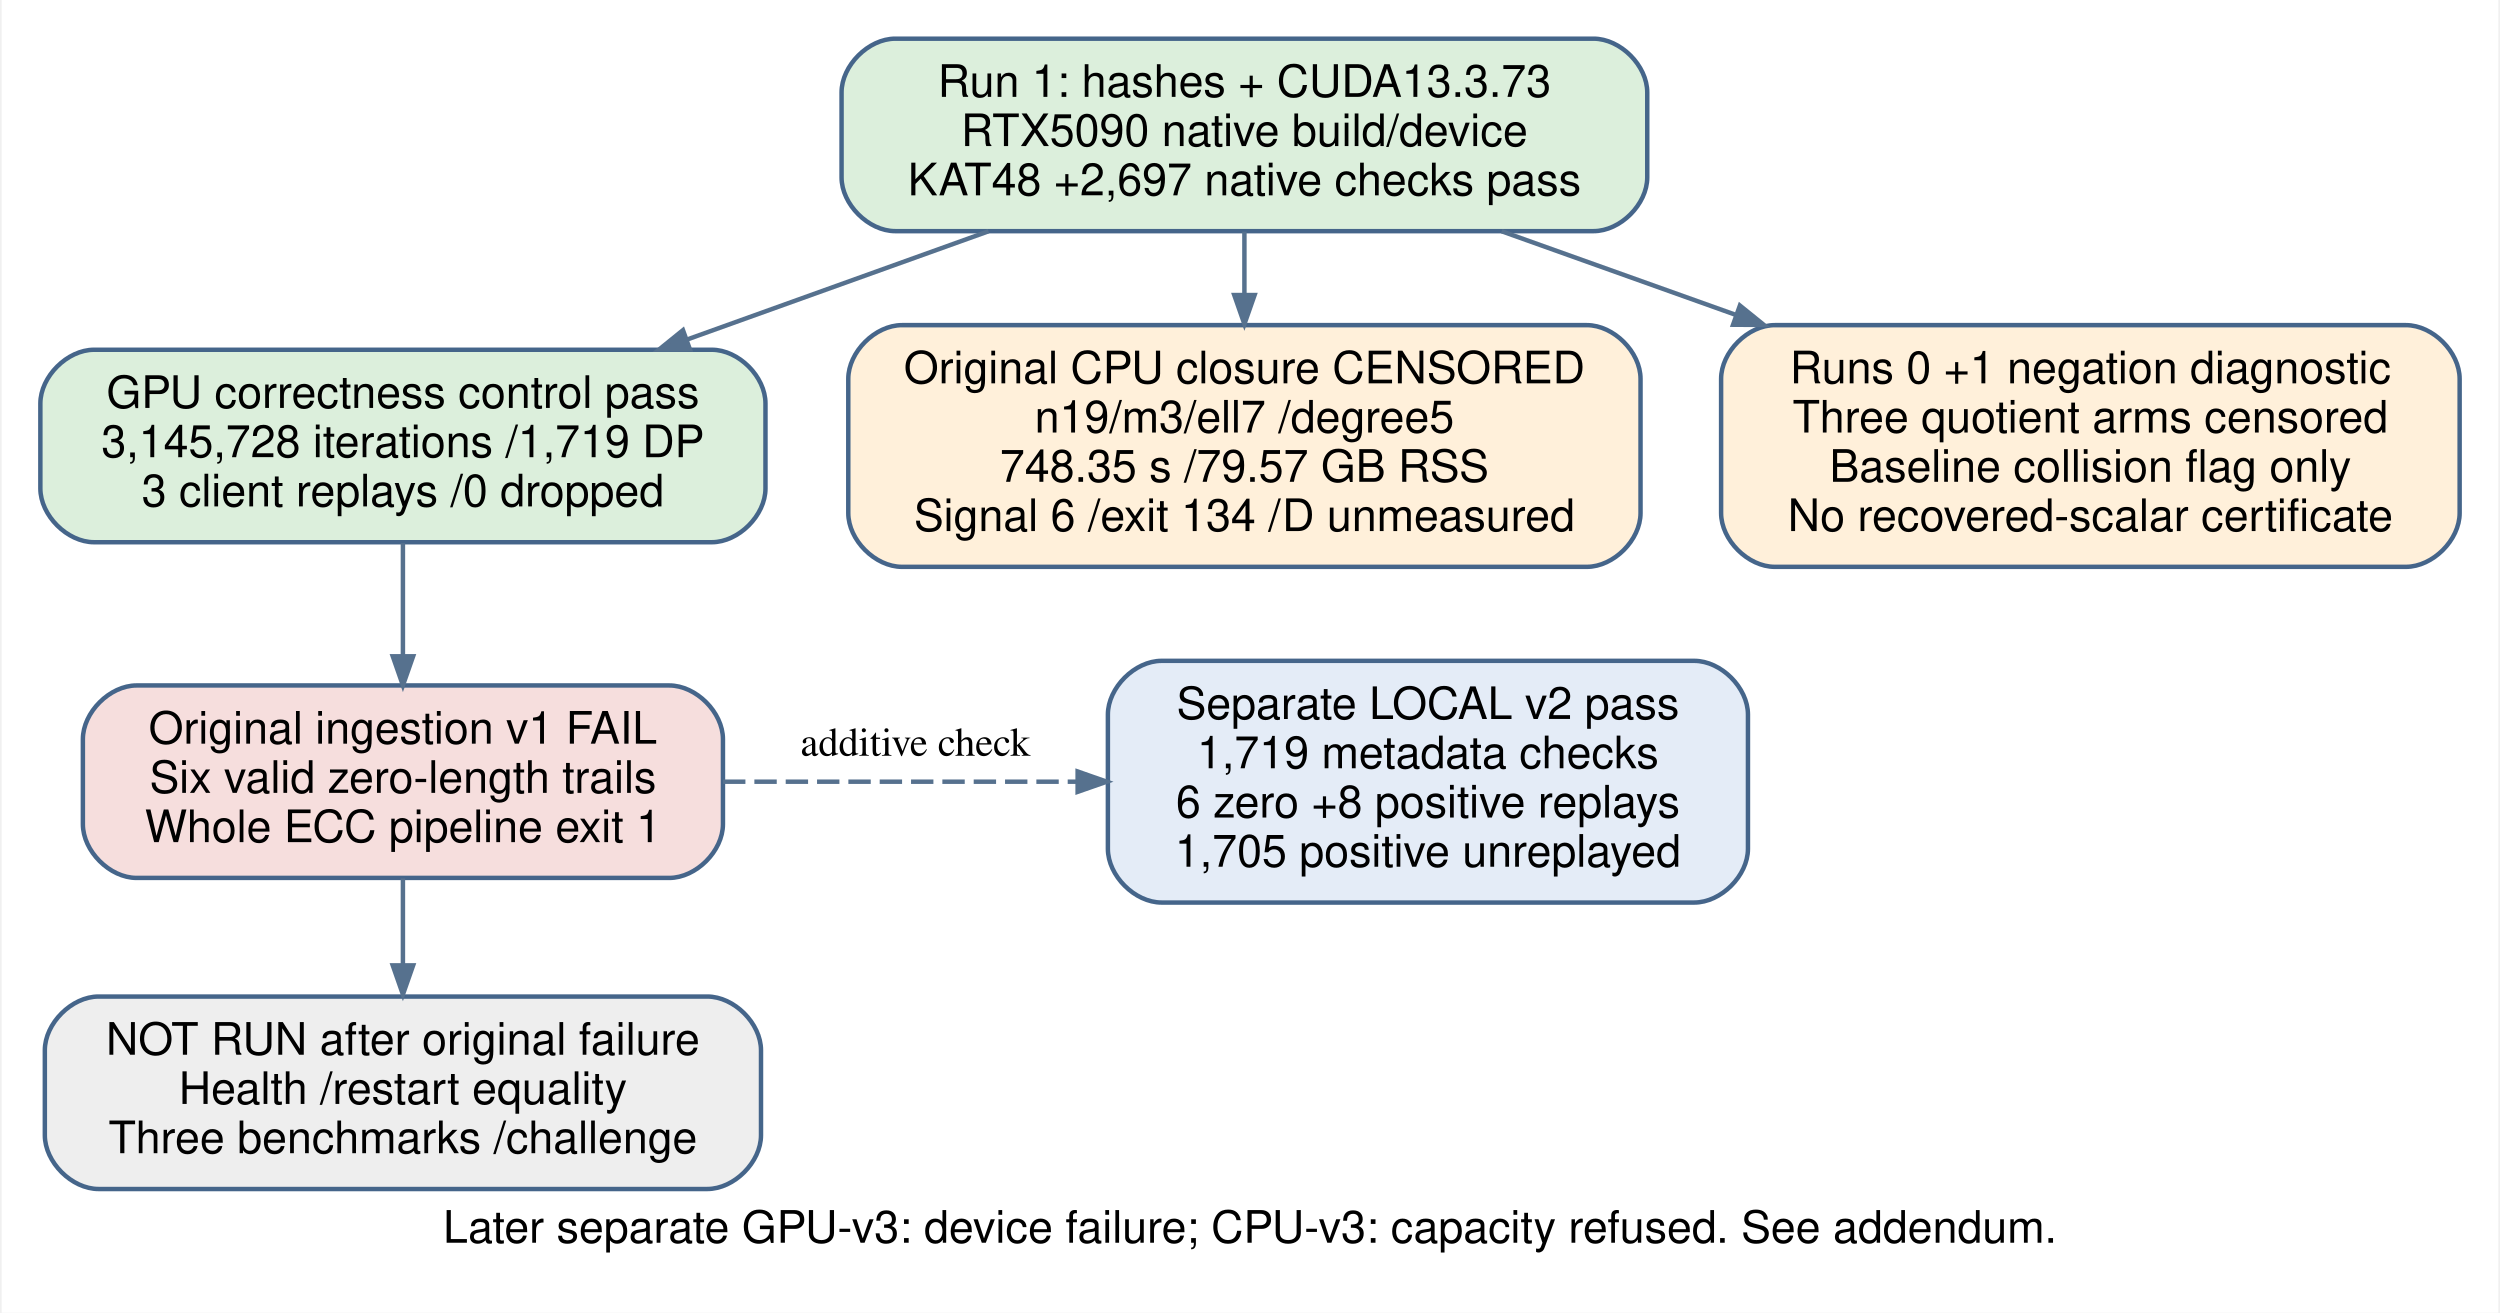
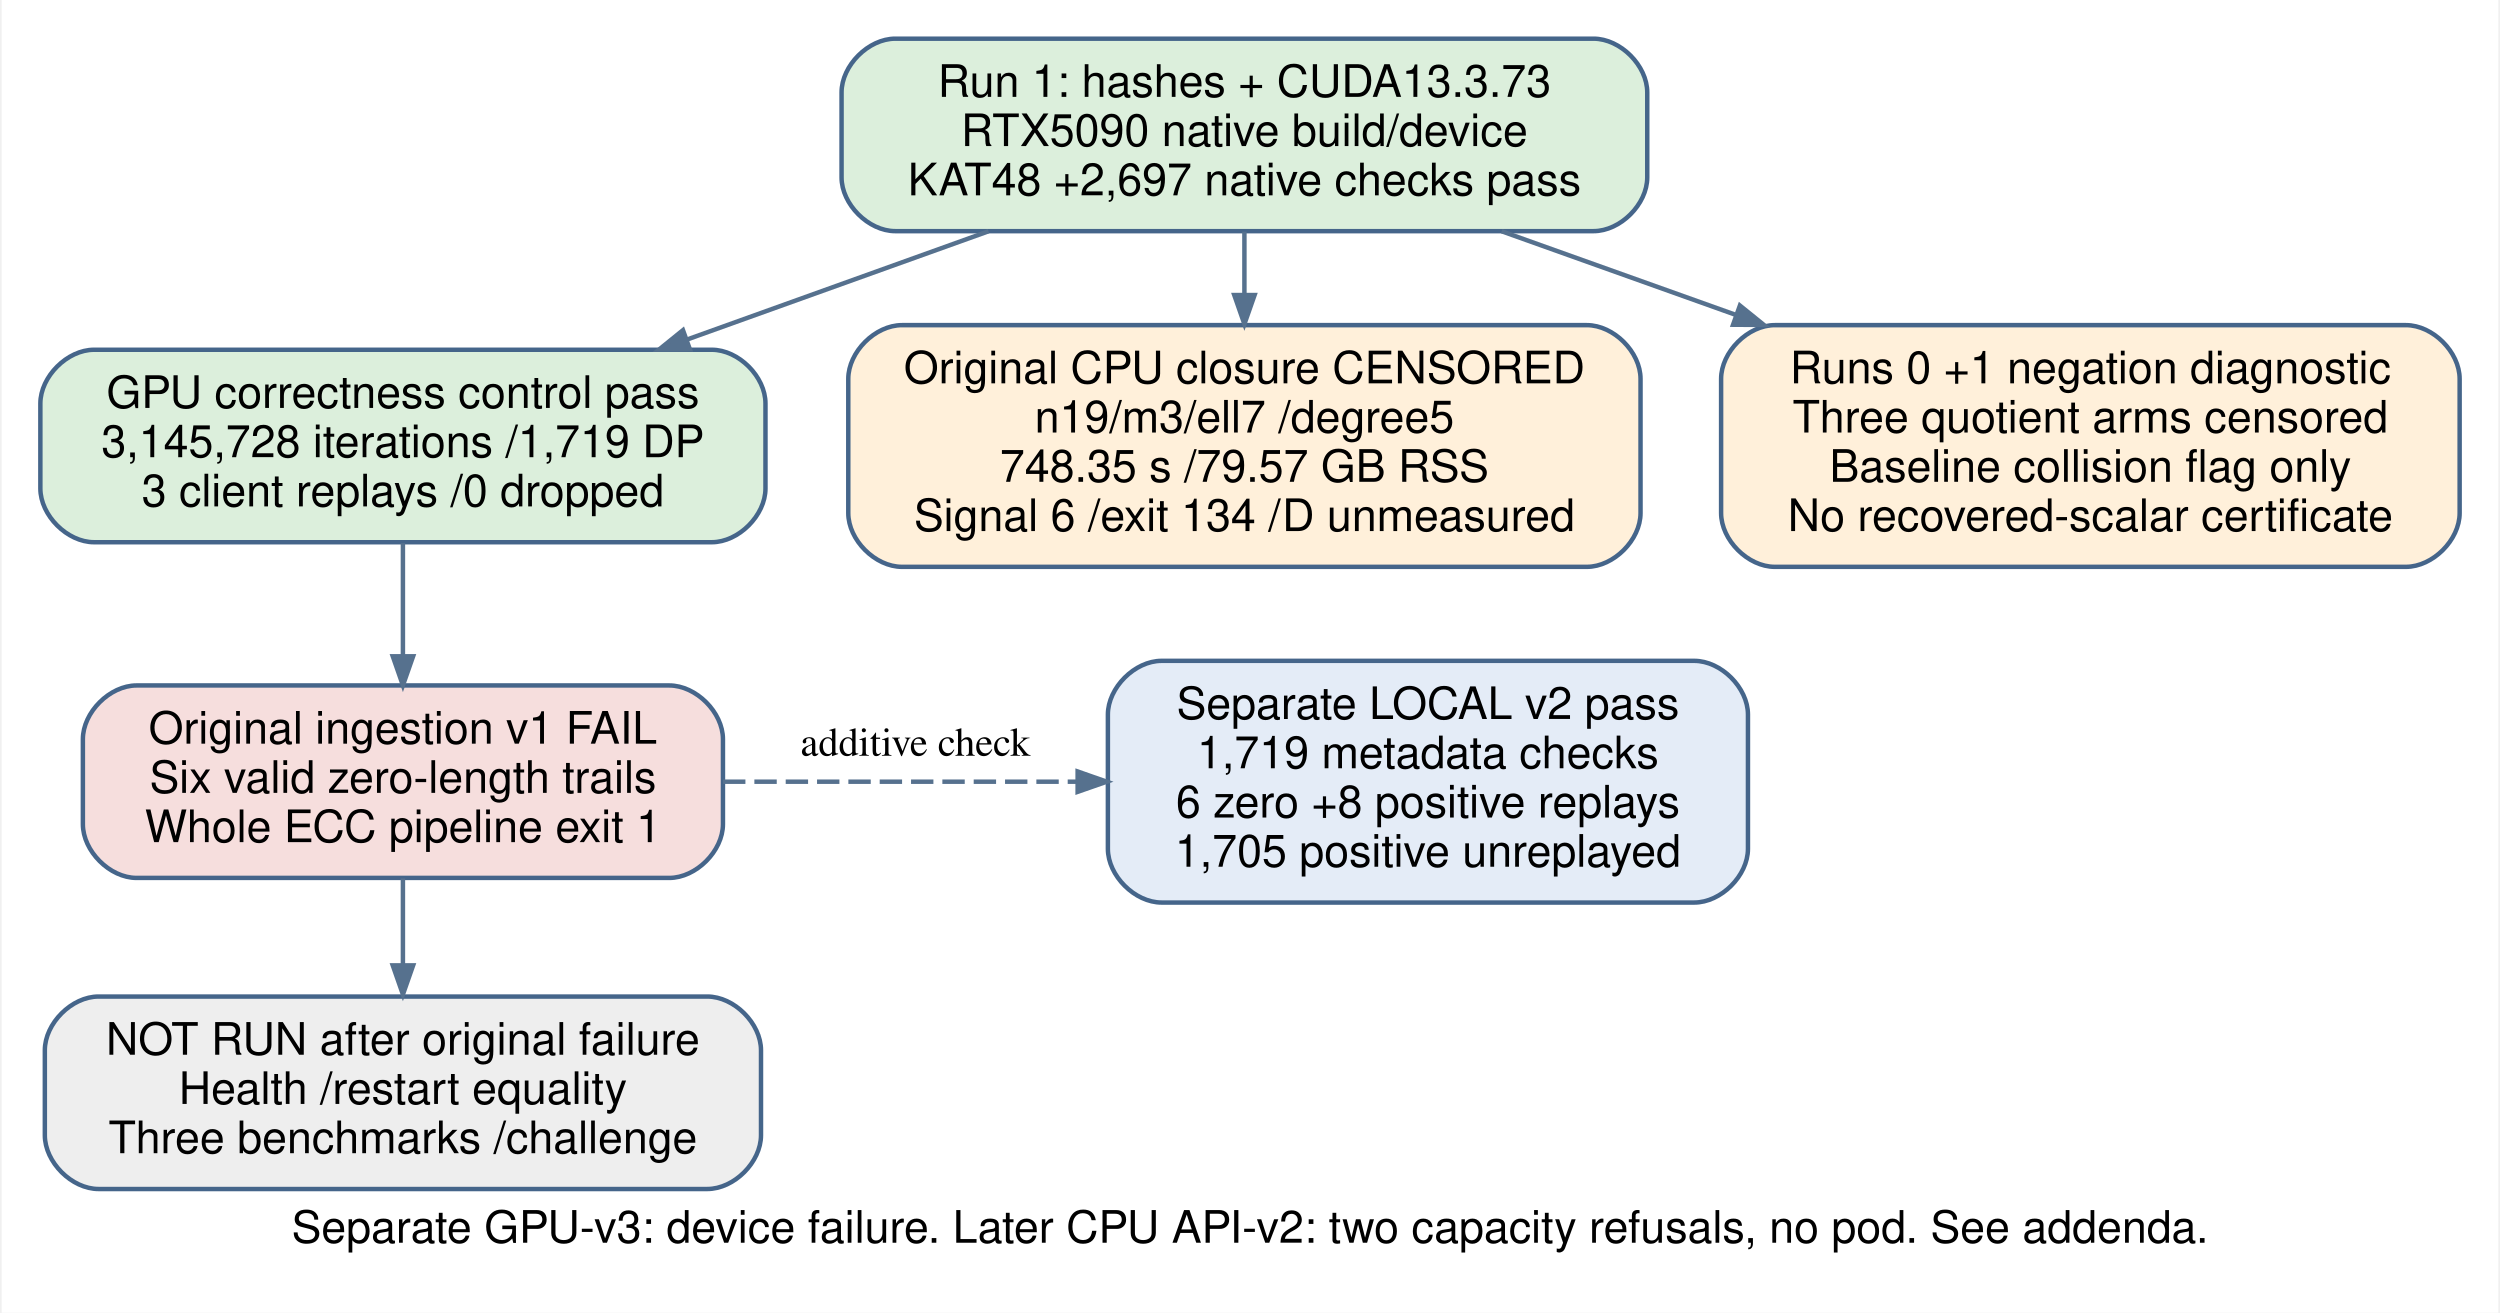
<svg xmlns="http://www.w3.org/2000/svg" width="558pt" height="293pt" viewBox="0.00 0.00 557.78 293.28">
  <g id="graph0" class="graph" transform="scale(1 1) rotate(0) translate(8.64 284.64)">
    <polygon fill="white" stroke="transparent" points="-8.64,8.64 -8.64,-284.64 549.14,-284.64 549.14,8.64 -8.64,8.64" />
-     <text text-anchor="middle" x="270.25" y="-7" font-family="Helvetica,sans-Serif" font-size="10.00">Later separate GPU-v3: device failure; CPU-v3: capacity refused. See addendum.</text>
+     <text text-anchor="middle" x="270.25" y="-7" font-family="Helvetica,sans-Serif" font-size="10.00">Separate GPU-v3: device failure. Later CPU API-v2: two capacity refusals, no pod. See addenda.</text>
    <g id="node1" class="node">
      <path fill="#dcefdc" stroke="#45658a" d="M347,-276C347,-276 191,-276 191,-276 185,-276 179,-270 179,-264 179,-264 179,-245 179,-245 179,-239 185,-233 191,-233 191,-233 347,-233 347,-233 353,-233 359,-239 359,-245 359,-245 359,-264 359,-264 359,-270 353,-276 347,-276" />
      <text text-anchor="middle" x="269" y="-263" font-family="Helvetica,sans-Serif" font-size="10.00">Run 1: hashes + CUDA13.3.73</text>
      <text text-anchor="middle" x="269" y="-252" font-family="Helvetica,sans-Serif" font-size="10.00">RTX5090 native build/device</text>
      <text text-anchor="middle" x="269" y="-241" font-family="Helvetica,sans-Serif" font-size="10.00">KAT48 +2,697 native checks pass</text>
    </g>
    <g id="node2" class="node">
      <path fill="#dcefdc" stroke="#45658a" d="M150,-206.5C150,-206.5 12,-206.5 12,-206.5 6,-206.5 0,-200.5 0,-194.5 0,-194.5 0,-175.5 0,-175.5 0,-169.5 6,-163.5 12,-163.5 12,-163.5 150,-163.5 150,-163.5 156,-163.5 162,-169.5 162,-175.5 162,-175.5 162,-194.5 162,-194.5 162,-200.5 156,-206.5 150,-206.5" />
      <text text-anchor="middle" x="81" y="-193.5" font-family="Helvetica,sans-Serif" font-size="10.00">GPU correctness control pass</text>
      <text text-anchor="middle" x="81" y="-182.5" font-family="Helvetica,sans-Serif" font-size="10.00">3,145,728 iterations /1,719 DP</text>
      <text text-anchor="middle" x="81" y="-171.5" font-family="Helvetica,sans-Serif" font-size="10.00">3 client replays /0 dropped</text>
    </g>
    <g id="edge1" class="edge">
      <path fill="none" stroke="#56718e" d="M211.83,-232.97C190.59,-225.35 166.37,-216.65 144.6,-208.83" />
      <polygon fill="#56718e" stroke="#56718e" points="145.11,-206.6 138.22,-206.55 143.57,-210.88 145.11,-206.6" />
    </g>
    <g id="node6" class="node">
      <path fill="#fff0da" stroke="#45658a" d="M345.5,-212C345.5,-212 192.5,-212 192.5,-212 186.5,-212 180.5,-206 180.5,-200 180.5,-200 180.5,-170 180.5,-170 180.5,-164 186.5,-158 192.5,-158 192.5,-158 345.5,-158 345.5,-158 351.5,-158 357.5,-164 357.5,-170 357.5,-170 357.5,-200 357.5,-200 357.5,-206 351.5,-212 345.5,-212" />
      <text text-anchor="middle" x="269" y="-199" font-family="Helvetica,sans-Serif" font-size="10.00">Original CPU closure CENSORED</text>
      <text text-anchor="middle" x="269" y="-188" font-family="Helvetica,sans-Serif" font-size="10.00">n19/m3/ell7 /degree5</text>
      <text text-anchor="middle" x="269" y="-177" font-family="Helvetica,sans-Serif" font-size="10.00">748.35 s /79.57 GB RSS</text>
      <text text-anchor="middle" x="269" y="-166" font-family="Helvetica,sans-Serif" font-size="10.00">Signal 6 /exit 134 /D unmeasured</text>
    </g>
    <g id="edge4" class="edge">
      <path fill="none" stroke="#56718e" d="M269,-232.88C269,-228.4 269,-223.56 269,-218.74" />
      <polygon fill="#56718e" stroke="#56718e" points="271.28,-218.73 269,-212.23 266.73,-218.73 271.28,-218.73" />
    </g>
    <g id="node7" class="node">
      <path fill="#fff0da" stroke="#45658a" d="M528.5,-212C528.5,-212 387.5,-212 387.5,-212 381.5,-212 375.5,-206 375.5,-200 375.5,-200 375.5,-170 375.5,-170 375.5,-164 381.5,-158 387.5,-158 387.5,-158 528.5,-158 528.5,-158 534.5,-158 540.5,-164 540.5,-170 540.5,-170 540.5,-200 540.5,-200 540.5,-206 534.5,-212 528.5,-212" />
      <text text-anchor="middle" x="458" y="-199" font-family="Helvetica,sans-Serif" font-size="10.00">Runs 0 +1 negation diagnostic</text>
      <text text-anchor="middle" x="458" y="-188" font-family="Helvetica,sans-Serif" font-size="10.00">Three quotient arms censored</text>
      <text text-anchor="middle" x="458" y="-177" font-family="Helvetica,sans-Serif" font-size="10.00">Baseline collision flag only</text>
      <text text-anchor="middle" x="458" y="-166" font-family="Helvetica,sans-Serif" font-size="10.00">No recovered-scalar certificate</text>
    </g>
    <g id="edge5" class="edge">
      <path fill="none" stroke="#56718e" d="M326.48,-232.97C342.92,-227.1 361.14,-220.59 378.65,-214.34" />
      <polygon fill="#56718e" stroke="#56718e" points="379.7,-216.38 385.06,-212.05 378.17,-212.09 379.7,-216.38" />
    </g>
    <g id="node3" class="node">
      <path fill="#f6dedd" stroke="#45658a" d="M140.5,-131.5C140.5,-131.5 21.5,-131.5 21.5,-131.5 15.5,-131.5 9.5,-125.5 9.5,-119.5 9.5,-119.5 9.5,-100.5 9.5,-100.5 9.5,-94.5 15.5,-88.5 21.5,-88.5 21.5,-88.5 140.5,-88.5 140.5,-88.5 146.5,-88.5 152.5,-94.5 152.5,-100.5 152.5,-100.5 152.5,-119.5 152.5,-119.5 152.5,-125.5 146.5,-131.5 140.5,-131.5" />
      <text text-anchor="middle" x="81" y="-118.5" font-family="Helvetica,sans-Serif" font-size="10.00">Original ingestion v1 FAIL</text>
      <text text-anchor="middle" x="81" y="-107.5" font-family="Helvetica,sans-Serif" font-size="10.00">Six valid zero-length trails</text>
      <text text-anchor="middle" x="81" y="-96.5" font-family="Helvetica,sans-Serif" font-size="10.00">Whole ECC pipeline exit 1</text>
    </g>
    <g id="edge2" class="edge">
      <path fill="none" stroke="#56718e" d="M81,-163.28C81,-155.5 81,-146.55 81,-138.27" />
      <polygon fill="#56718e" stroke="#56718e" points="83.28,-138.02 81,-131.52 78.73,-138.02 83.28,-138.02" />
    </g>
    <g id="node4" class="node">
      <path fill="#e4ecf7" stroke="#45658a" d="M369.5,-137C369.5,-137 250.5,-137 250.5,-137 244.5,-137 238.5,-131 238.5,-125 238.5,-125 238.5,-95 238.5,-95 238.5,-89 244.5,-83 250.5,-83 250.5,-83 369.5,-83 369.5,-83 375.5,-83 381.5,-89 381.5,-95 381.5,-95 381.5,-125 381.5,-125 381.5,-131 375.5,-137 369.5,-137" />
      <text text-anchor="middle" x="310" y="-124" font-family="Helvetica,sans-Serif" font-size="10.00">Separate LOCAL v2 pass</text>
      <text text-anchor="middle" x="310" y="-113" font-family="Helvetica,sans-Serif" font-size="10.00">1,719 metadata checks</text>
      <text text-anchor="middle" x="310" y="-102" font-family="Helvetica,sans-Serif" font-size="10.00">6 zero +8 positive replays</text>
      <text text-anchor="middle" x="310" y="-91" font-family="Helvetica,sans-Serif" font-size="10.00">1,705 positive unreplayed</text>
    </g>
    <g id="edge6" class="edge">
      <path fill="none" stroke="#56718e" stroke-dasharray="5,2" d="M152.52,-110C177.57,-110 205.84,-110 231.44,-110" />
      <polygon fill="#56718e" stroke="#56718e" points="231.74,-112.28 238.24,-110 231.74,-107.73 231.74,-112.28" />
      <text text-anchor="middle" x="195.5" y="-115.8" font-family="Times,serif" font-size="9.00">additive check</text>
    </g>
    <g id="node5" class="node">
      <path fill="#eeeeee" stroke="#45658a" d="M149,-62C149,-62 13,-62 13,-62 7,-62 1,-56 1,-50 1,-50 1,-31 1,-31 1,-25 7,-19 13,-19 13,-19 149,-19 149,-19 155,-19 161,-25 161,-31 161,-31 161,-50 161,-50 161,-56 155,-62 149,-62" />
      <text text-anchor="middle" x="81" y="-49" font-family="Helvetica,sans-Serif" font-size="10.00">NOT RUN after original failure</text>
      <text text-anchor="middle" x="81" y="-38" font-family="Helvetica,sans-Serif" font-size="10.00">Health /restart equality</text>
      <text text-anchor="middle" x="81" y="-27" font-family="Helvetica,sans-Serif" font-size="10.00">Three benchmarks /challenge</text>
    </g>
    <g id="edge3" class="edge">
      <path fill="none" stroke="#56718e" d="M81,-88.38C81,-82.34 81,-75.64 81,-69.24" />
      <polygon fill="#56718e" stroke="#56718e" points="83.28,-68.96 81,-62.46 78.73,-68.96 83.28,-68.96" />
    </g>
  </g>
</svg>
